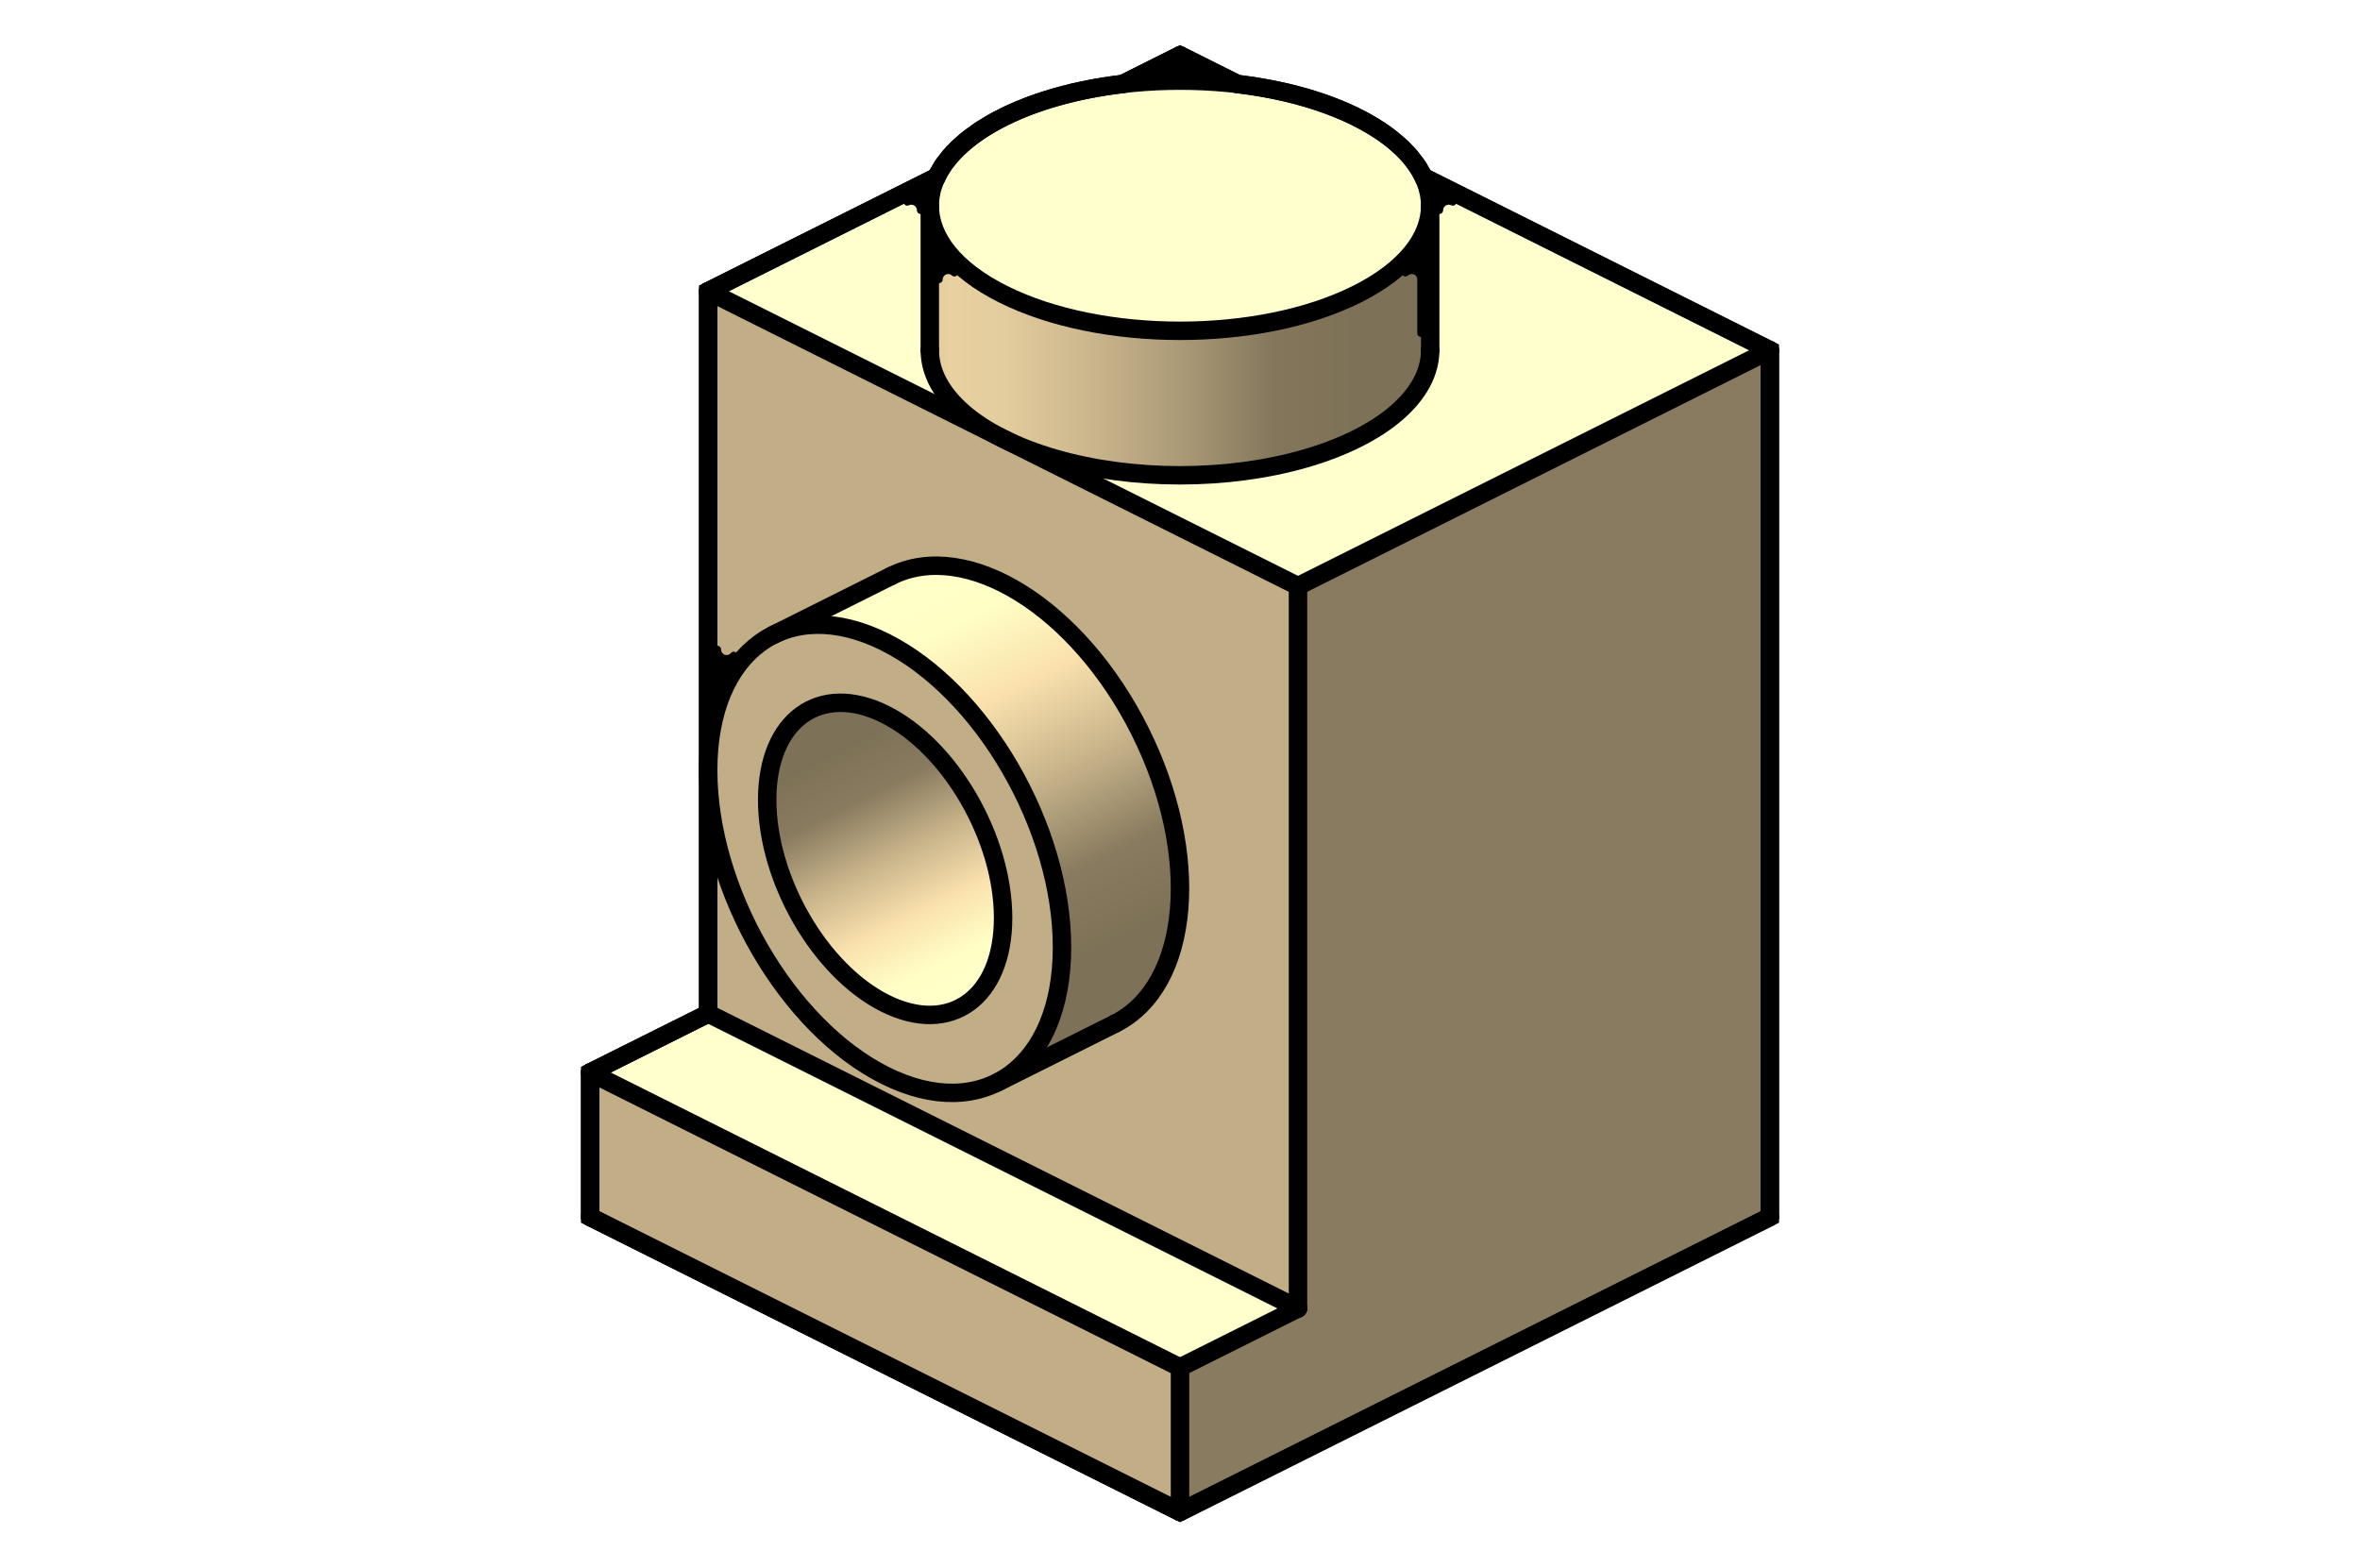
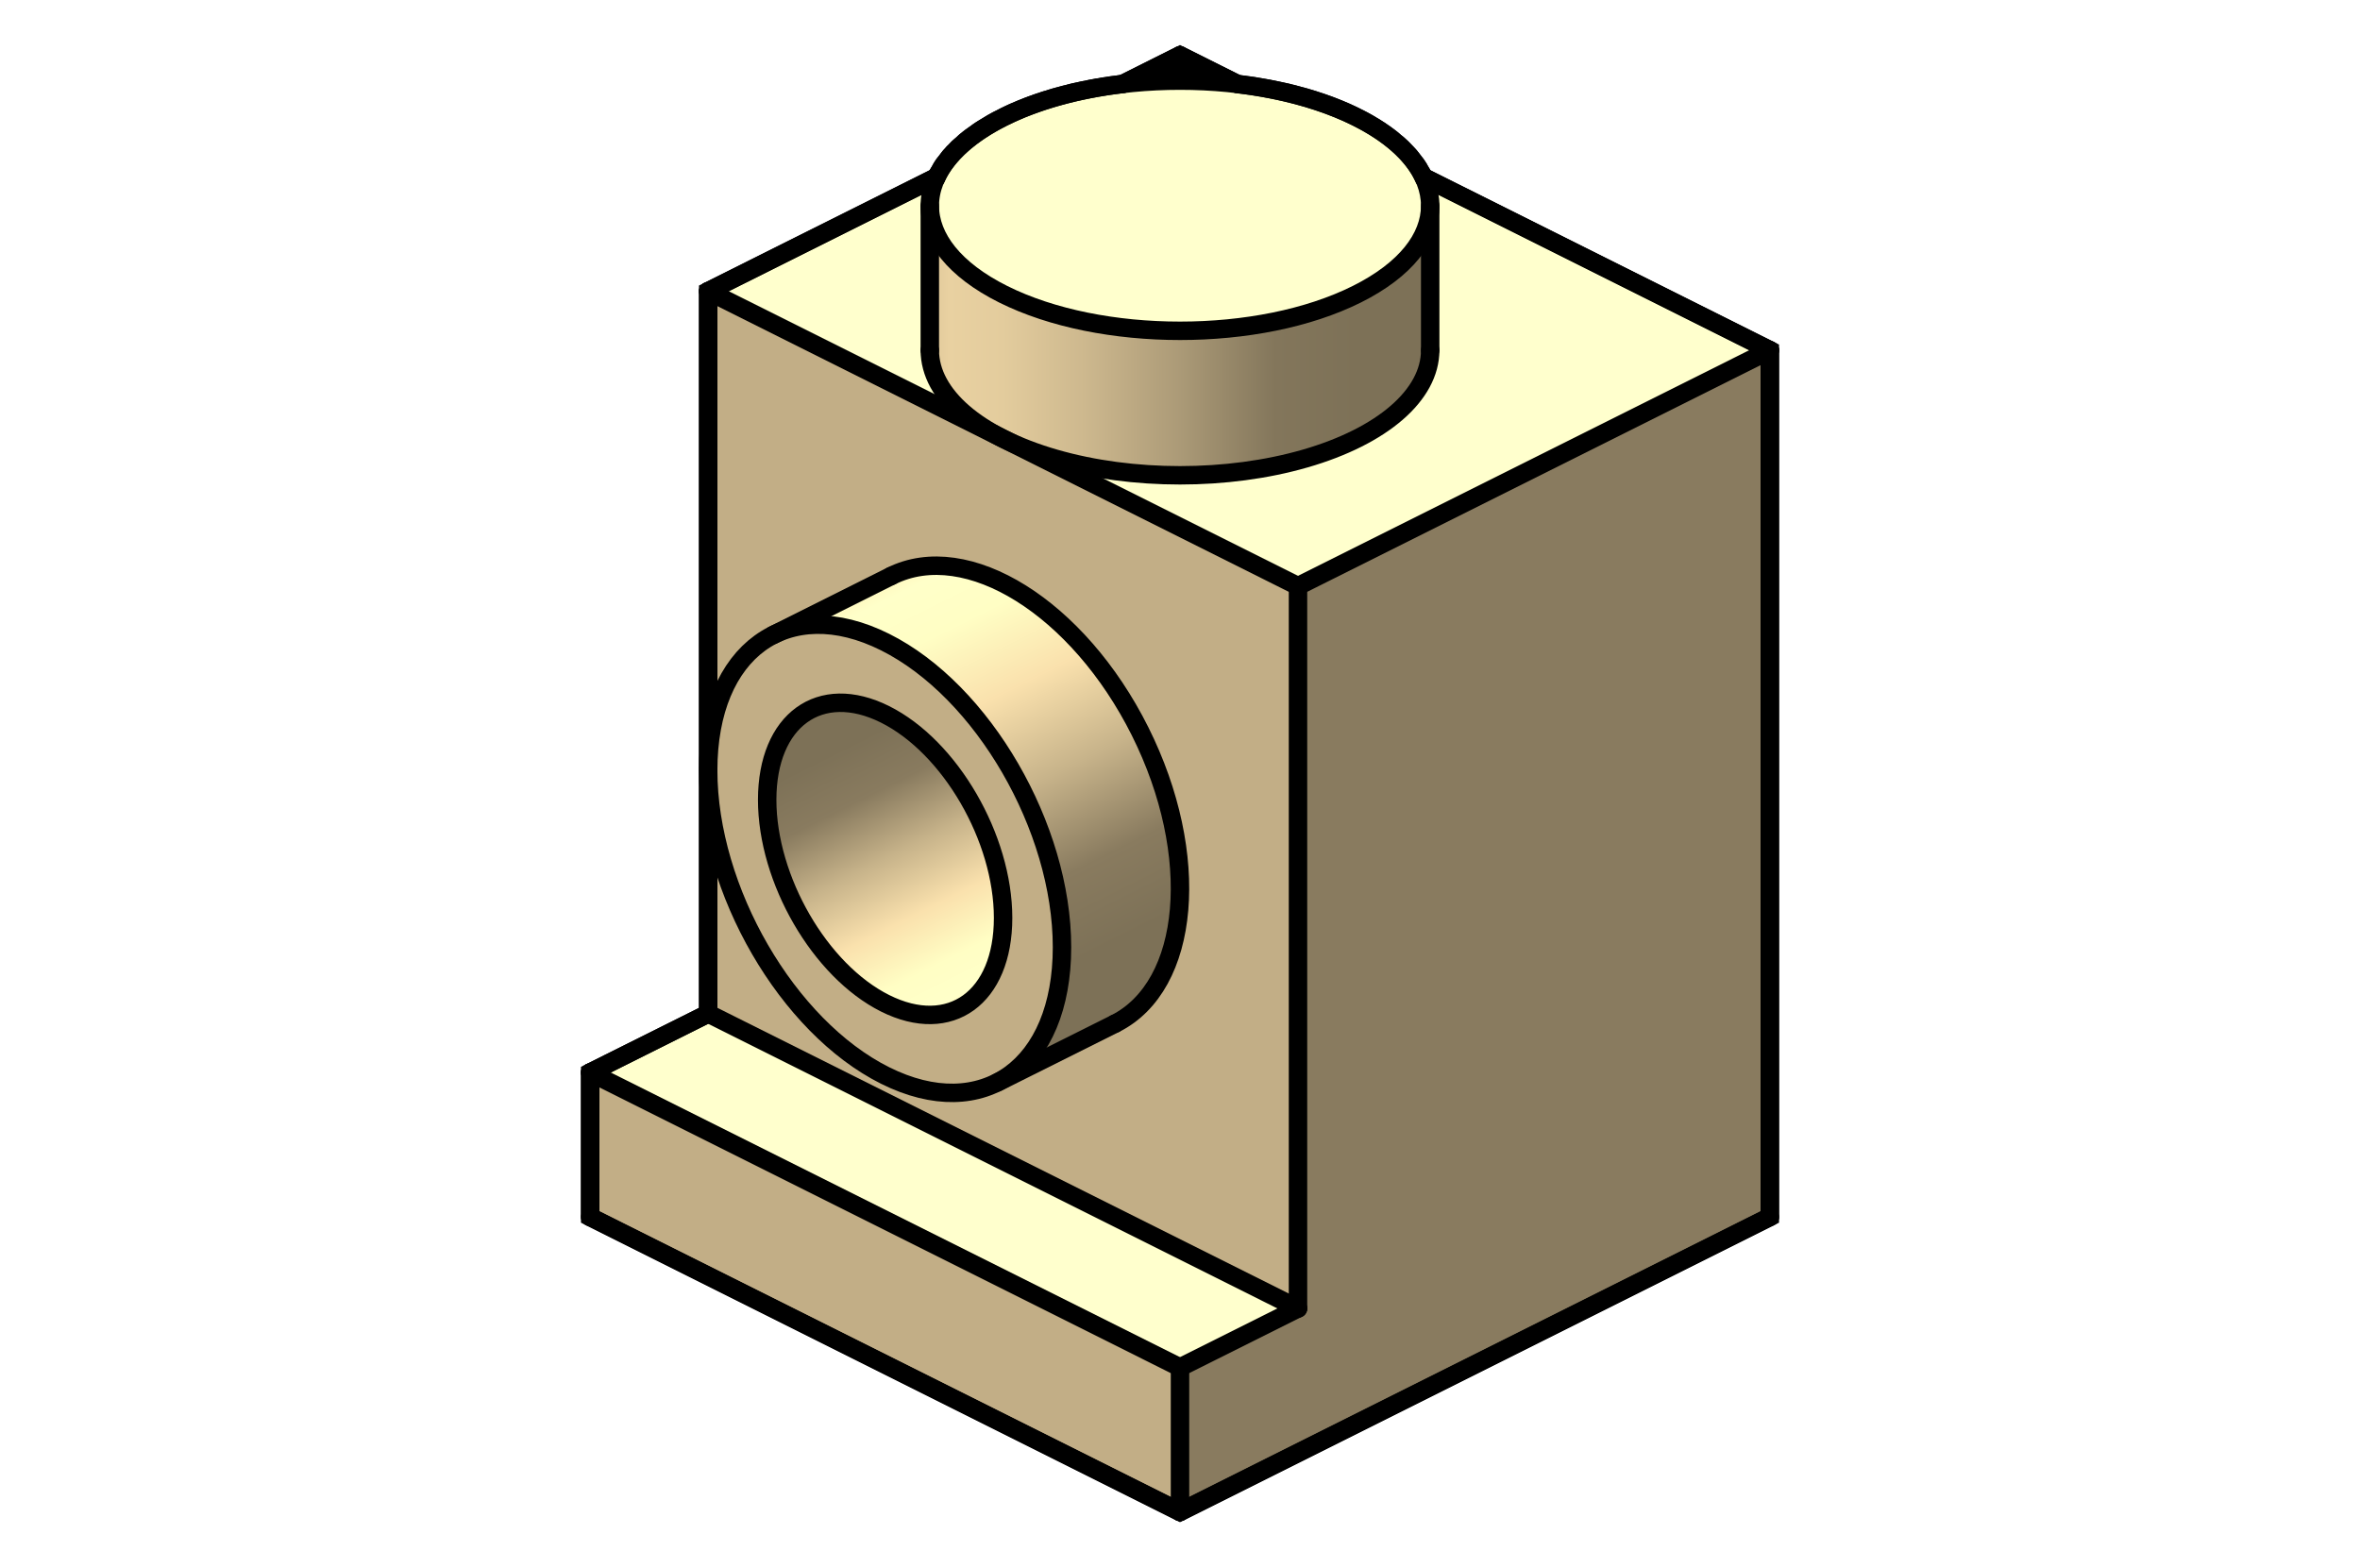
<svg xmlns="http://www.w3.org/2000/svg" viewBox="0 0 256 170" preserveAspectRatio="xMidYMid meet">
  <defs>
    <linearGradient id="g4" gradientUnits="userSpaceOnUse" x1="116.90" y1="102.95" x2="100.72" y2="70.58">
      <stop offset="-0.0%" stop-color="#fff6bd" />
      <stop offset="3.8%" stop-color="#ffffc9" />
      <stop offset="14.6%" stop-color="#fffec4" />
      <stop offset="30.9%" stop-color="#fae1ad" />
      <stop offset="50.0%" stop-color="#c7b38a" />
      <stop offset="69.1%" stop-color="#897b5f" />
      <stop offset="85.4%" stop-color="#7d7157" />
      <stop offset="96.2%" stop-color="#7d7157" />
      <stop offset="100.0%" stop-color="#7d7157" />
    </linearGradient>
    <linearGradient id="g7" gradientUnits="userSpaceOnUse" x1="90.27" y1="65.68" x2="114.55" y2="114.24">
      <stop offset="0.0%" stop-color="#fff6bd" />
      <stop offset="3.8%" stop-color="#ffffc9" />
      <stop offset="14.6%" stop-color="#fffec4" />
      <stop offset="30.9%" stop-color="#fae1ad" />
      <stop offset="50.0%" stop-color="#c7b38a" />
      <stop offset="69.1%" stop-color="#897b5f" />
      <stop offset="85.4%" stop-color="#7d7157" />
      <stop offset="96.2%" stop-color="#7d7157" />
      <stop offset="100.0%" stop-color="#7d7157" />
    </linearGradient>
    <linearGradient id="g8" gradientUnits="userSpaceOnUse" x1="100.86" y1="30.15" x2="155.14" y2="30.15">
      <stop offset="0.0%" stop-color="#dfc89a" />
      <stop offset="3.8%" stop-color="#e9d1a1" />
      <stop offset="14.6%" stop-color="#e3cc9d" />
      <stop offset="30.9%" stop-color="#cdb88e" />
      <stop offset="50.0%" stop-color="#ab9a77" />
      <stop offset="69.1%" stop-color="#83765b" />
      <stop offset="85.4%" stop-color="#7d7157" />
      <stop offset="96.2%" stop-color="#7d7157" />
      <stop offset="100.0%" stop-color="#7d7157" />
    </linearGradient>
  </defs>
  <g stroke-linejoin="round">
    <path d="M 76.82 109.94 L 140.79 141.93 L 140.79 63.58 L 76.82 31.59 L 76.82 83.56 L 76.82 109.94 Z M 83.87 68.88 L 86.45 67.59 L 89.61 66.01 L 89.71 65.96 L 90.06 65.79 L 90.75 65.45 L 91.83 64.90 L 93.34 64.15 L 95.17 63.23 L 96.67 62.48 A 27.14 16.62 -116.57 0 1 123.24 78.48 A 27.14 16.62 -116.57 0 1 121.87 110.50 A 27.14 16.62 -116.57 0 1 120.50 111.26 L 118.70 112.16 L 117.27 112.88 L 116.31 113.36 L 115.80 113.61 L 115.65 113.69 L 109.55 116.74 L 108.15 117.44 A 27.14 16.62 -116.57 0 1 81.65 101.56 A 27.14 16.62 -116.57 0 1 83.08 69.35 A 27.14 16.62 -116.57 0 1 83.87 68.88 Z" fill="#c2ae86" fill-rule="evenodd" stroke="#c2ae86" stroke-width="0.8" />
    <path d="M 128.00 164.00 L 128.00 148.33 L 64.02 116.34 L 64.02 132.01 L 128.00 164.00 Z" fill="#c2ae86" fill-rule="evenodd" stroke="#c2ae86" stroke-width="0.8" />
    <path d="M 64.02 116.34 L 128.00 148.33 L 140.79 141.93 L 76.82 109.94 L 64.02 116.34 Z" fill="#ffffcd" fill-rule="evenodd" stroke="#ffffcd" stroke-width="0.8" />
    <path d="M 140.79 63.58 L 140.79 141.93 L 128.00 148.33 L 128.00 164.00 L 191.98 132.01 L 191.98 37.99 L 140.79 63.58 Z" fill="#897b5f" fill-rule="evenodd" stroke="#897b5f" stroke-width="0.8" />
    <path d="M 87.39 77.28 A 18.10 11.08 -116.57 0 0 86.55 98.97 A 18.10 11.08 -116.57 0 0 104.04 109.37 A 18.10 11.08 -116.57 0 0 105.97 88.33 A 18.10 11.08 -116.57 0 0 88.33 76.80 A 18.10 11.08 -116.57 0 0 87.39 77.28 Z" fill="url(#g4)" fill-rule="evenodd" stroke="url(#g4)" stroke-width="0.8" />
    <path d="M 134.24 9.12 L 128.00 6.00 L 121.78 9.11 A 27.14 13.57 -180.00 0 1 134.24 9.12 Z M 100.86 37.99 L 100.86 22.32 A 27.14 13.57 -180.00 0 1 101.59 19.21 L 76.82 31.59 L 140.79 63.58 L 191.98 37.99 L 154.41 19.20 A 27.14 13.57 -180.00 0 1 155.14 22.32 L 155.14 37.99 A 27.14 13.57 -180.00 0 1 129.09 51.55 A 27.14 13.57 -180.00 0 1 100.94 39.08 A 27.14 13.57 -180.00 0 1 100.86 37.99 Z" fill="#ffffcd" fill-rule="evenodd" stroke="#ffffcd" stroke-width="0.8" />
    <path d="M 114.87 98.29 A 27.14 16.62 -116.57 0 0 93.44 68.59 A 27.14 16.62 -116.57 0 0 76.84 84.75 A 27.14 16.62 -116.57 0 0 95.53 116.42 A 27.14 16.62 -116.57 0 0 115.12 104.85 A 27.14 16.62 -116.57 0 0 114.87 98.29 Z M 108.55 102.53 A 18.10 11.08 -116.57 0 1 94.42 107.91 A 18.10 11.08 -116.57 0 1 83.23 85.99 A 18.10 11.08 -116.57 0 1 95.69 77.33 A 18.10 11.08 -116.57 0 1 108.74 97.96 A 18.10 11.08 -116.57 0 1 108.55 102.53 Z" fill="#c2ae86" fill-rule="evenodd" stroke="#c2ae86" stroke-width="0.8" />
    <path d="M 108.15 117.44 L 120.95 111.04 A 27.14 16.62 -116.57 0 0 124.09 80.19 A 27.14 16.62 -116.57 0 0 97.66 62.07 A 27.14 16.62 -116.57 0 0 96.67 62.48 L 83.87 68.88 A 27.14 16.62 -116.57 0 1 110.38 84.75 A 27.14 16.62 -116.57 0 1 109.31 116.76 A 27.14 16.62 -116.57 0 1 108.15 117.44 Z" fill="url(#g7)" fill-rule="evenodd" stroke="url(#g7)" stroke-width="0.8" />
    <path d="M 155.14 37.99 L 155.14 22.32 A 27.14 13.57 -180.00 0 1 128.20 35.88 A 27.14 13.57 -180.00 0 1 125.76 35.83 L 125.76 35.83 A 27.14 13.57 -180.00 0 1 100.86 22.32 L 100.86 37.99 A 27.14 13.57 -180.00 0 0 126.91 51.55 A 27.14 13.57 -180.00 0 0 155.06 39.08 A 27.14 13.57 -180.00 0 0 155.14 37.99 Z" fill="url(#g8)" fill-rule="evenodd" stroke="url(#g8)" stroke-width="0.8" />
    <path d="M 153.14 27.43 A 27.14 13.57 -180.00 0 0 140.08 10.16 A 27.14 13.57 -180.00 0 0 104.67 15.38 A 27.14 13.57 -180.00 0 0 112.43 33.43 A 27.14 13.57 -180.00 0 0 149.01 30.91 A 27.14 13.57 -180.00 0 0 153.14 27.43 Z" fill="#ffffcd" fill-rule="evenodd" stroke="#ffffcd" stroke-width="0.8" />
    <path d="M 129.29 7.76 L 128.00 7.12 L 126.71 7.76 L 127.03 7.75 L 127.04 7.75 L 127.51 7.75 L 127.52 7.75 L 128.00 7.75 L 128.00 7.75 L 128.48 7.75 L 128.49 7.75 L 128.96 7.75 L 128.97 7.75 L 129.29 7.76 Z" fill="#000000" fill-rule="evenodd" stroke="#000000" stroke-width="0.8" />
-     <path d="M 78.62 71.44 L 78.53 71.41 L 78.44 71.38 L 78.35 71.34 L 78.26 71.29 L 78.19 71.23 L 78.11 71.16 L 78.05 71.09 L 77.99 71.01 L 77.94 70.93 L 77.90 70.84 L 77.86 70.75 L 77.84 70.65 L 77.82 70.55 L 77.82 70.45 L 77.82 73.88 L 77.86 73.79 L 77.87 73.77 L 78.02 73.48 L 78.03 73.46 L 78.19 73.17 L 78.20 73.16 L 78.36 72.87 L 78.37 72.85 L 78.53 72.58 L 78.55 72.56 L 78.72 72.29 L 78.73 72.27 L 78.90 72.01 L 78.92 71.99 L 79.10 71.73 L 79.11 71.71 L 79.30 71.46 L 79.31 71.44 L 79.50 71.20 L 79.52 71.18 L 79.59 71.09 L 79.53 71.16 L 79.45 71.23 L 79.38 71.29 L 79.29 71.34 L 79.20 71.38 L 79.11 71.41 L 79.01 71.44 L 78.92 71.45 L 78.82 71.45 L 78.72 71.45 L 78.62 71.44 Z" fill="#000000" fill-rule="evenodd" stroke="#000000" stroke-width="0.8" />
-     <path d="M 99.34 21.93 L 99.42 21.98 L 99.50 22.04 L 99.57 22.11 L 99.64 22.18 L 99.69 22.26 L 99.74 22.34 L 99.78 22.43 L 99.82 22.52 L 99.84 22.61 L 99.85 22.71 L 99.86 22.81 L 99.86 22.32 L 99.86 22.31 L 99.86 22.30 L 99.86 22.06 L 99.86 22.03 L 99.88 21.79 L 99.88 21.76 L 99.90 21.52 L 99.90 21.48 L 99.93 21.25 L 99.94 21.21 L 99.95 21.14 L 98.41 21.91 L 98.50 21.87 L 98.59 21.84 L 98.69 21.82 L 98.78 21.81 L 98.88 21.81 L 98.97 21.81 L 99.07 21.83 L 99.16 21.86 L 99.25 21.89 L 99.34 21.93 Z" fill="#000000" fill-rule="evenodd" stroke="#000000" stroke-width="0.8" />
-     <path d="M 102.37 29.45 L 102.46 29.41 L 102.55 29.37 L 102.64 29.35 L 102.73 29.33 L 102.83 29.32 L 102.93 29.33 L 103.02 29.34 L 103.12 29.36 L 103.21 29.39 L 103.30 29.43 L 103.38 29.47 L 103.46 29.53 L 103.53 29.59 L 103.36 29.42 L 103.34 29.41 L 103.12 29.20 L 103.11 29.18 L 102.90 28.97 L 102.88 28.96 L 102.68 28.74 L 102.66 28.73 L 102.47 28.51 L 102.45 28.49 L 102.26 28.28 L 102.25 28.26 L 102.06 28.04 L 102.05 28.02 L 101.88 27.80 L 101.86 27.78 L 101.86 27.78 L 101.86 30.31 L 101.86 30.23 L 101.88 30.13 L 101.90 30.04 L 101.93 29.95 L 101.97 29.86 L 102.02 29.78 L 102.08 29.70 L 102.14 29.63 L 102.21 29.56 L 102.29 29.50 L 102.37 29.45 Z" fill="#000000" fill-rule="evenodd" stroke="#000000" stroke-width="0.8" />
-     <path d="M 128.00 7.75 L 128.00 7.75 L 128.48 7.75 L 128.49 7.75 L 128.96 7.75 L 128.97 7.75 L 129.29 7.76 L 128.00 7.12 L 126.71 7.76 L 127.03 7.75 L 127.04 7.75 L 127.51 7.75 L 127.52 7.75 L 128.00 7.75 Z" fill="#000000" fill-rule="evenodd" stroke="#000000" stroke-width="0.8" />
-     <path d="M 156.58 21.98 L 156.66 21.93 L 156.75 21.89 L 156.84 21.86 L 156.93 21.83 L 157.03 21.81 L 157.12 21.81 L 157.22 21.81 L 157.31 21.82 L 157.41 21.84 L 157.50 21.87 L 157.59 21.91 L 156.05 21.14 L 156.06 21.21 L 156.07 21.25 L 156.10 21.48 L 156.10 21.52 L 156.12 21.76 L 156.12 21.79 L 156.14 22.03 L 156.14 22.06 L 156.14 22.30 L 156.14 22.31 L 156.14 22.32 L 156.14 22.81 L 156.15 22.71 L 156.16 22.61 L 156.18 22.52 L 156.22 22.43 L 156.26 22.34 L 156.31 22.26 L 156.36 22.18 L 156.43 22.11 L 156.50 22.04 L 156.58 21.98 Z" fill="#000000" fill-rule="evenodd" stroke="#000000" stroke-width="0.8" />
-     <path d="M 153.36 29.35 L 153.45 29.37 L 153.54 29.41 L 153.63 29.45 L 153.71 29.50 L 153.79 29.56 L 153.86 29.63 L 153.92 29.70 L 153.98 29.78 L 154.03 29.86 L 154.07 29.95 L 154.10 30.04 L 154.12 30.13 L 154.14 30.23 L 154.14 30.32 L 154.14 36.15 L 154.14 27.78 L 154.14 27.78 L 154.12 27.80 L 153.95 28.02 L 153.94 28.04 L 153.75 28.26 L 153.74 28.28 L 153.55 28.49 L 153.53 28.51 L 153.34 28.73 L 153.32 28.74 L 153.12 28.96 L 153.10 28.97 L 152.89 29.18 L 152.88 29.20 L 152.66 29.41 L 152.64 29.42 L 152.46 29.59 L 152.54 29.53 L 152.62 29.47 L 152.70 29.43 L 152.79 29.39 L 152.88 29.36 L 152.98 29.34 L 153.07 29.33 L 153.17 29.32 L 153.26 29.33 L 153.36 29.35 Z" fill="#000000" fill-rule="evenodd" stroke="#000000" stroke-width="0.8" />
  </g>
  <defs>
    <clipPath id="sclip">
      <path d="M 100.84 18.46 L 75.82 30.97 L 75.82 109.33 L 63.02 115.72 L 63.02 132.63 L 128.00 165.12 L 192.98 132.63 L 192.98 37.37 L 155.17 18.47 L 154.98 18.15 L 154.84 17.91 L 154.68 17.61 L 154.63 17.54 L 154.58 17.46 L 154.52 17.38 L 154.47 17.31 L 154.16 16.91 L 153.73 16.35 L 153.68 16.29 L 153.64 16.24 L 153.58 16.18 L 153.53 16.12 L 153.19 15.77 L 152.73 15.29 L 152.56 15.14 L 152.42 15.00 L 152.37 14.96 L 152.34 14.93 L 152.05 14.70 L 152.03 14.69 L 152.03 14.69 L 151.56 14.28 L 151.33 14.11 L 151.13 13.95 L 150.95 13.83 L 150.82 13.72 L 150.57 13.56 L 150.25 13.33 L 149.94 13.14 L 149.67 12.96 L 149.32 12.76 L 149.08 12.60 L 148.95 12.53 L 148.81 12.45 L 148.42 12.24 L 148.06 12.04 L 147.66 11.85 L 147.24 11.63 L 147.18 11.60 L 147.13 11.58 L 146.84 11.45 L 146.73 11.40 L 146.32 11.21 L 145.94 11.05 L 145.54 10.88 L 145.25 10.77 L 145.02 10.67 L 144.75 10.57 L 144.44 10.45 L 144.11 10.34 L 143.75 10.20 L 143.14 10.01 L 142.74 9.87 L 142.60 9.83 L 142.45 9.78 L 142.15 9.70 L 141.85 9.60 L 141.04 9.39 L 140.36 9.20 L 140.34 9.20 L 140.32 9.19 L 140.19 9.17 L 140.10 9.14 L 139.87 9.08 L 138.88 8.87 L 138.18 8.72 L 138.00 8.69 L 137.83 8.65 L 137.78 8.64 L 137.59 8.61 L 136.67 8.45 L 135.92 8.32 L 135.79 8.31 L 135.69 8.29 L 135.40 8.26 L 135.16 8.22 L 134.59 8.15 L 134.53 8.15 L 128.00 4.88 L 121.50 8.13 L 121.03 8.20 L 120.30 8.29 L 119.90 8.36 L 119.51 8.41 L 119.17 8.48 L 118.86 8.52 L 118.56 8.58 L 118.19 8.64 L 117.72 8.75 L 117.27 8.83 L 116.75 8.95 L 116.74 8.95 L 116.30 9.04 L 116.22 9.06 L 116.13 9.08 L 115.61 9.22 L 115.11 9.34 L 114.65 9.47 L 114.15 9.60 L 114.00 9.65 L 113.85 9.69 L 113.50 9.81 L 113.04 9.94 L 112.68 10.07 L 112.25 10.20 L 111.84 10.36 L 111.53 10.46 L 111.34 10.54 L 111.08 10.63 L 110.78 10.76 L 110.46 10.88 L 109.81 11.16 L 109.37 11.34 L 109.30 11.38 L 109.24 11.41 L 109.03 11.51 L 108.76 11.63 L 108.09 11.98 L 107.52 12.26 L 107.44 12.31 L 107.39 12.34 L 107.30 12.39 L 107.19 12.45 L 106.50 12.87 L 105.95 13.20 L 105.86 13.26 L 105.75 13.33 L 105.67 13.38 L 105.60 13.43 L 105.31 13.65 L 104.97 13.89 L 104.54 14.20 L 104.49 14.24 L 104.44 14.28 L 104.21 14.47 L 104.02 14.62 L 103.75 14.88 L 103.40 15.18 L 103.32 15.25 L 103.27 15.29 L 102.92 15.66 L 102.67 15.90 L 102.51 16.09 L 102.26 16.35 L 102.24 16.38 L 102.22 16.41 L 101.95 16.77 L 101.78 16.99 L 101.56 17.26 L 101.50 17.35 L 101.42 17.46 L 101.38 17.54 L 101.33 17.61 L 101.11 18.01 Z" clip-rule="evenodd" />
    </clipPath>
  </defs>
  <g stroke="black" fill="none" stroke-linecap="round" clip-path="url(#sclip)">
    <path d="M 101.59 19.21 L 76.82 31.59 L 76.82 109.94 L 64.02 116.34 L 64.02 132.01 L 128.00 164.00 L 191.98 132.01 L 191.98 37.99 L 154.41 19.20 A 27.14 13.57 -180.00 0 0 134.24 9.12 L 128.00 6.00 L 121.78 9.11 A 27.14 13.57 -180.00 0 0 101.59 19.21 Z" stroke-width="2.00" stroke-linejoin="miter" stroke-miterlimit="5" />
    <line x1="155.14" y1="22.32" x2="155.14" y2="37.99" stroke-width="2.00" />
    <line x1="100.86" y1="22.32" x2="100.86" y2="37.99" stroke-width="2.00" />
    <line x1="108.15" y1="117.44" x2="120.95" y2="111.04" stroke-width="2.00" />
    <line x1="83.87" y1="68.88" x2="96.67" y2="62.48" stroke-width="2.00" />
    <line x1="64.02" y1="132.01" x2="128.00" y2="164.00" stroke-width="2.00" />
    <line x1="128.00" y1="164.00" x2="191.98" y2="132.01" stroke-width="2.00" />
    <line x1="76.82" y1="109.94" x2="140.80" y2="141.93" stroke-width="2.00" />
    <line x1="64.02" y1="116.34" x2="76.82" y2="109.94" stroke-width="2.00" />
    <line x1="64.02" y1="116.34" x2="128.00" y2="148.33" stroke-width="2.00" />
    <line x1="128.00" y1="148.33" x2="140.80" y2="141.93" stroke-width="2.00" />
    <line x1="128.00" y1="6.00" x2="134.15" y2="9.07" stroke-width="2.00" />
    <line x1="154.54" y1="19.27" x2="191.98" y2="37.99" stroke-width="2.00" />
    <line x1="76.82" y1="31.59" x2="101.57" y2="19.21" stroke-width="2.00" />
    <line x1="121.85" y1="9.08" x2="128.00" y2="6.00" stroke-width="2.00" />
    <line x1="76.82" y1="31.59" x2="140.80" y2="63.58" stroke-width="2.00" />
    <line x1="140.80" y1="63.58" x2="191.98" y2="37.99" stroke-width="2.00" />
    <line x1="191.98" y1="37.99" x2="191.98" y2="132.01" stroke-width="2.00" />
    <line x1="140.80" y1="63.58" x2="140.80" y2="141.93" stroke-width="2.00" />
    <line x1="76.82" y1="31.59" x2="76.82" y2="109.94" stroke-width="2.00" />
    <line x1="128.00" y1="148.33" x2="128.00" y2="164.00" stroke-width="2.00" />
    <line x1="64.02" y1="116.34" x2="64.02" y2="132.01" stroke-width="2.00" />
    <path d="M 96.67 62.48 A 27.14 16.62 -116.57 0 1 123.67 79.33 A 27.14 16.62 -116.57 0 1 120.95 111.04" stroke-width="2.00" />
    <path d="M 155.14 37.99 A 27.14 13.57 -180.00 0 1 141.57 49.74 A 27.14 13.57 -180.00 0 1 114.43 49.74 A 27.14 13.57 -180.00 0 1 100.86 37.99" stroke-width="2.00" />
    <path d="M 147.19 31.91 A 27.14 13.57 -180.00 0 0 147.19 12.72 A 27.14 13.57 -180.00 0 0 108.81 12.72 A 27.14 13.57 -180.00 0 0 108.81 31.91 A 27.14 13.57 -180.00 0 0 147.19 31.91" stroke-width="2.00" />
    <path d="M 108.81 99.56 A 18.10 11.08 -116.57 0 1 96.01 108.83 A 18.10 11.08 -116.57 0 1 83.22 86.76 A 18.10 11.08 -116.57 0 1 96.01 77.49 A 18.10 11.08 -116.57 0 1 108.81 99.56" stroke-width="2.00" />
    <path d="M 115.20 102.75 A 27.14 16.62 -116.57 0 1 96.01 116.66 A 27.14 16.62 -116.57 0 1 76.82 83.56 A 27.14 16.62 -116.57 0 1 96.01 69.65 A 27.14 16.62 -116.57 0 1 115.20 102.75" stroke-width="2.00" />
  </g>
</svg>
